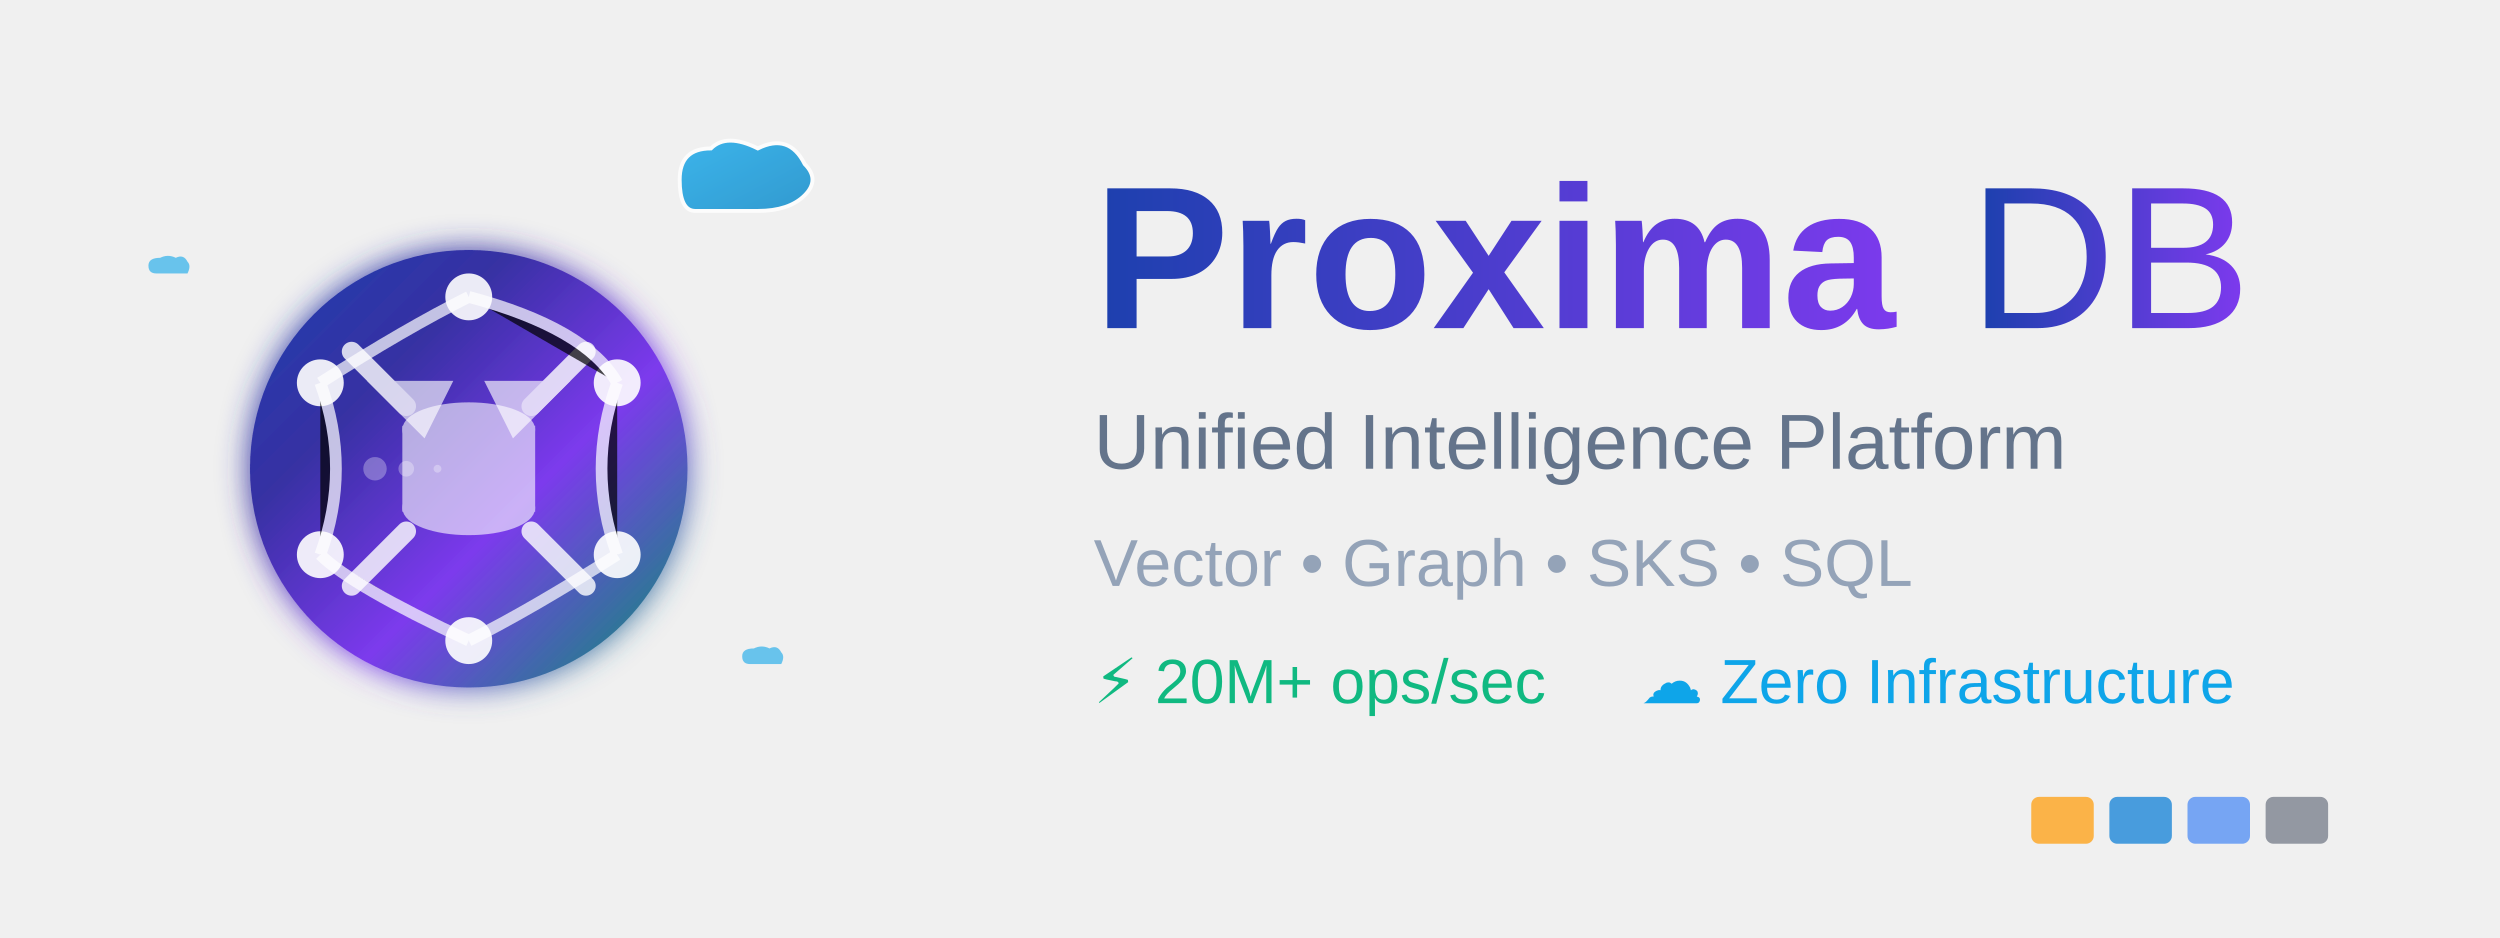
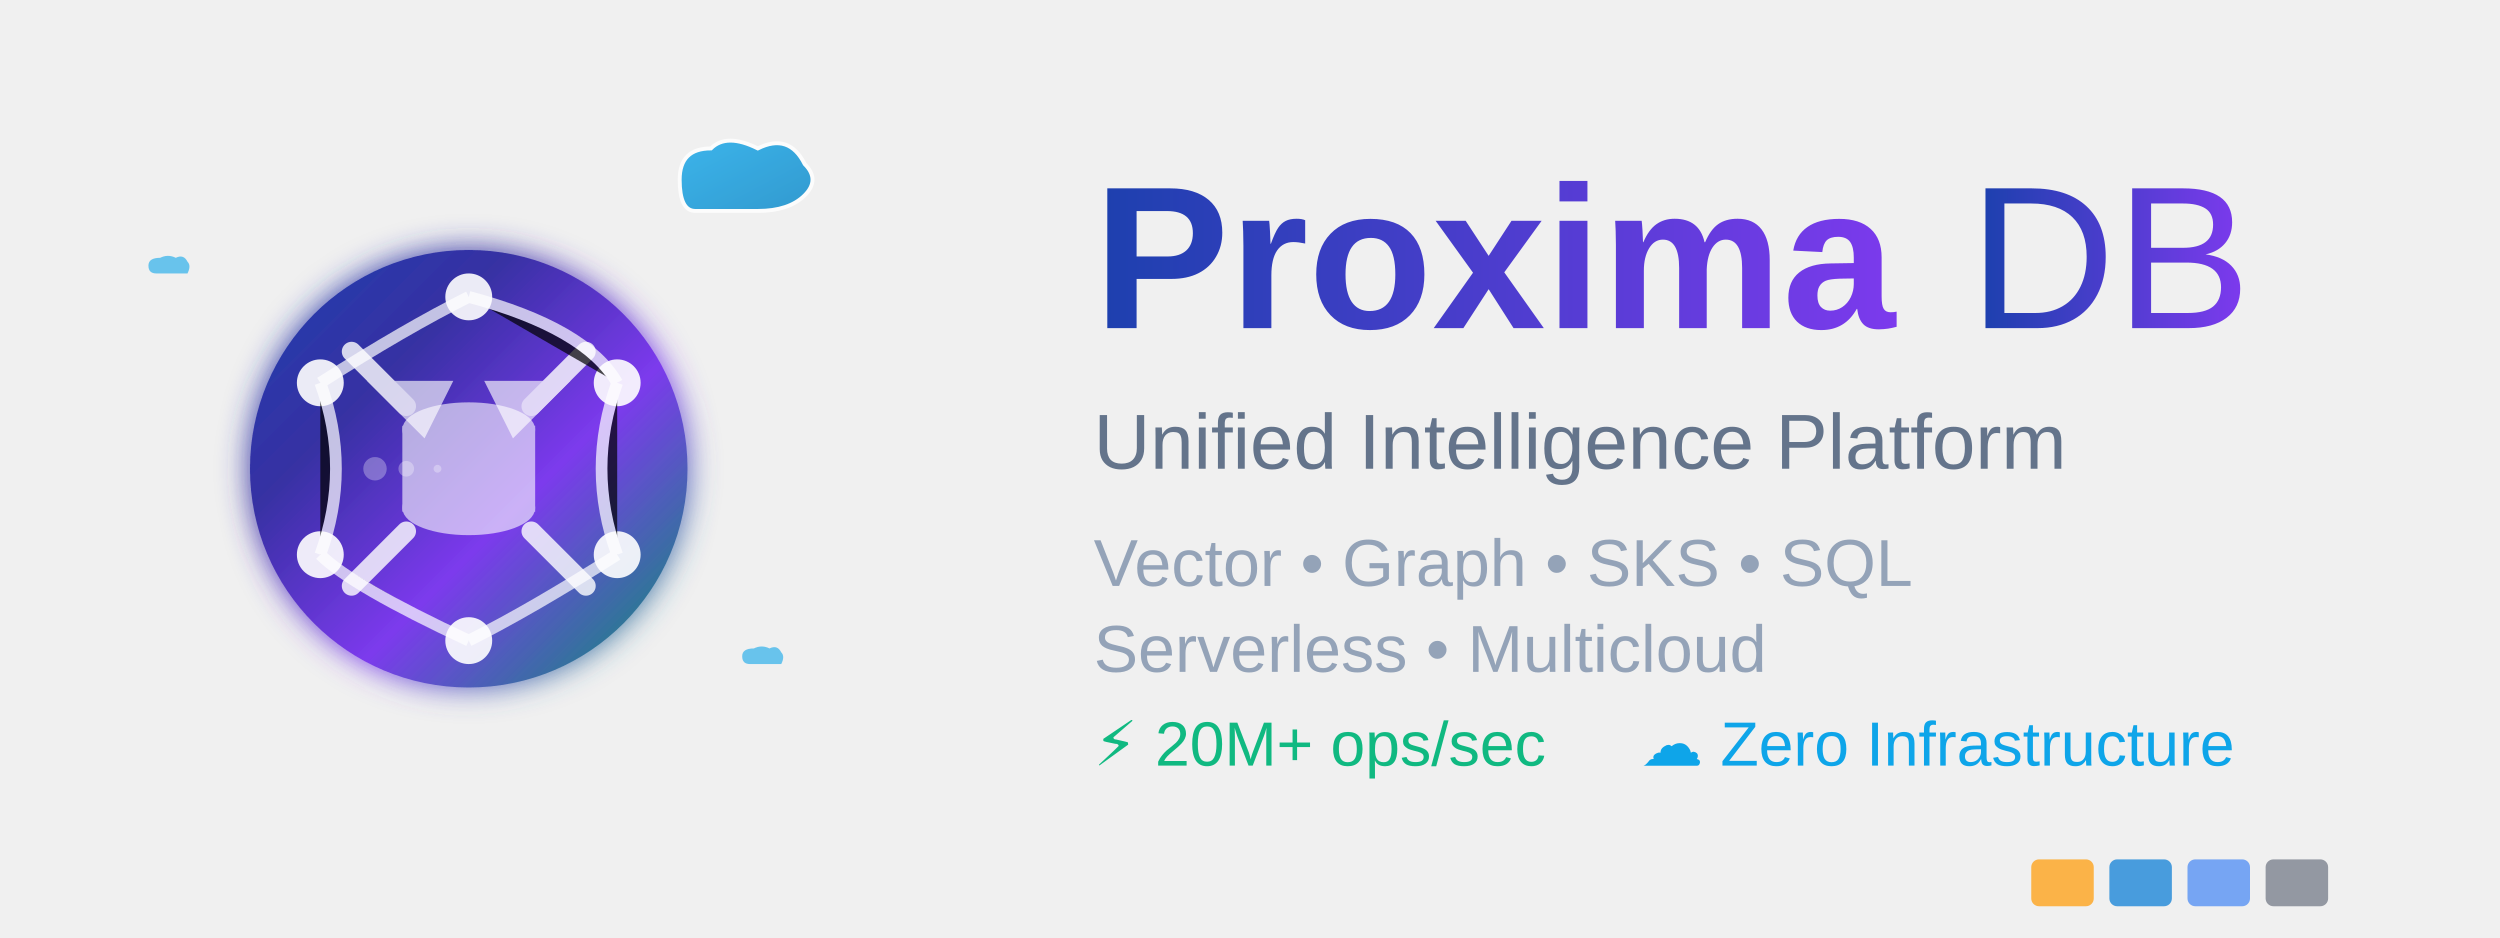
<svg xmlns="http://www.w3.org/2000/svg" width="320" height="120">
  <defs>
    <linearGradient id="logoGradient" x1="0%" y1="0%" x2="100%" y2="100%">
      <stop offset="0%" style="stop-color:#1e40af;stop-opacity:1" />
      <stop offset="30%" style="stop-color:#3730a3;stop-opacity:1" />
      <stop offset="60%" style="stop-color:#7c3aed;stop-opacity:1" />
      <stop offset="100%" style="stop-color:#059669;stop-opacity:1" />
    </linearGradient>
    <linearGradient id="textGradient" x1="0%" y1="0%" x2="100%" y2="0%">
      <stop offset="0%" style="stop-color:#1e40af;stop-opacity:1" />
      <stop offset="100%" style="stop-color:#7c3aed;stop-opacity:1" />
    </linearGradient>
    <linearGradient id="cloudGradient" x1="0%" y1="0%" x2="100%" y2="100%">
      <stop offset="0%" style="stop-color:#0ea5e9;stop-opacity:1" />
      <stop offset="100%" style="stop-color:#0284c7;stop-opacity:1" />
    </linearGradient>
    <filter id="logoGlow">
      <feGaussianBlur stdDeviation="2" result="coloredBlur" />
      <feMerge>
        <feMergeNode in="coloredBlur" />
        <feMergeNode in="SourceGraphic" />
      </feMerge>
    </filter>
  </defs>
  <g transform="translate(60, 60)">
    <circle cx="0" cy="0" r="28" fill="url(#logoGradient)" filter="url(#logoGlow)" />
    <g stroke="white" stroke-width="2.5" opacity="0.8">
      <line x1="-15" y1="-15" x2="-8" y2="-8" stroke-linecap="round" />
      <line x1="8" y1="-8" x2="15" y2="-15" stroke-linecap="round" />
      <line x1="-15" y1="15" x2="-8" y2="8" stroke-linecap="round" />
      <line x1="8" y1="8" x2="15" y2="15" stroke-linecap="round" />
      <polygon points="-6,-6 -10,-10 -4,-10" fill="white" opacity="0.8" />
      <polygon points="6,-6 10,-10 4,-10" fill="white" opacity="0.8" />
    </g>
    <g fill="#ffffff" opacity="0.9">
      <circle cx="0" cy="-22" r="3" />
      <circle cx="19" cy="-11" r="3" />
      <circle cx="19" cy="11" r="3" />
      <circle cx="0" cy="22" r="3" />
      <circle cx="-19" cy="11" r="3" />
      <circle cx="-19" cy="-11" r="3" />
    </g>
    <g stroke="#ffffff" stroke-width="1.5" opacity="0.7">
      <path d="M 0,-22 Q 15,-18 19,-11" />
      <path d="M 19,-11 Q 15,0 19,11" />
      <path d="M 19,11 Q 8,18 0,22" />
      <path d="M 0,22 Q -15,15 -19,11" />
      <path d="M -19,11 Q -15,0 -19,-11" />
      <path d="M -19,-11 Q -8,-18 0,-22" />
    </g>
    <g fill="white" opacity="0.6" stroke="white" stroke-width="1">
      <ellipse cx="0" cy="-5" rx="8" ry="3" />
      <rect x="-8" y="-5" width="16" height="10" />
      <ellipse cx="0" cy="5" rx="8" ry="3" />
    </g>
    <g transform="translate(35, -35)">
      <path d="M -8,-2 Q -8,-6 -4,-6 Q -2,-8 2,-6 Q 6,-8 8,-4 Q 10,-2 8,0 Q 6,2 2,2 L -6,2 Q -8,2 -8,-2 Z" fill="url(#cloudGradient)" opacity="0.8" stroke="white" stroke-width="0.5" />
    </g>
    <g opacity="0.6">
      <g transform="translate(-38, -25) scale(0.5)">
        <path d="M -6,-2 Q -6,-4 -3,-4 Q -1,-5 1,-4 Q 3,-5 4,-3 Q 5,-2 4,0 L -4,0 Q -6,0 -6,-2 Z" fill="#0ea5e9" />
      </g>
      <g transform="translate(38, 25) scale(0.5)">
        <path d="M -6,-2 Q -6,-4 -3,-4 Q -1,-5 1,-4 Q 3,-5 4,-3 Q 5,-2 4,0 L -4,0 Q -6,0 -6,-2 Z" fill="#0ea5e9" />
      </g>
    </g>
    <g fill="white" opacity="0.3">
      <circle cx="-12" cy="0" r="1.5" />
      <circle cx="-8" cy="0" r="1" />
      <circle cx="-4" cy="0" r="0.5" />
    </g>
  </g>
  <text x="140" y="42" font-family="Arial, sans-serif" font-size="26" font-weight="bold" fill="url(#textGradient)">
    Proxima
  </text>
  <text x="252" y="42" font-family="Arial, sans-serif" font-size="26" font-weight="300" fill="url(#textGradient)">
    DB
  </text>
  <text x="140" y="60" font-family="Arial, sans-serif" font-size="10" fill="#64748b" font-weight="500">
    Unified Intelligence Platform
  </text>
  <text x="140" y="75" font-family="Arial, sans-serif" font-size="8.5" fill="#94a3b8">
    Vector • Graph • SKS • SQL
  </text>
-   <g transform="translate(140, 90)">
+   <text x="140" y="86" font-family="Arial, sans-serif" font-size="8.5" fill="#94a3b8">
+     Serverless • Multicloud
+   </text>
+   <g transform="translate(140, 98)">
    <text x="0" y="0" font-family="Arial, sans-serif" font-size="8" fill="#10b981">⚡ 20M+ ops/sec</text>
    <text x="70" y="0" font-family="Arial, sans-serif" font-size="8" fill="#0ea5e9">☁️ Zero Infrastructure</text>
  </g>
-   <g transform="translate(260, 102)" opacity="0.7">
+   <g transform="translate(260, 110)" opacity="0.7">
    <rect x="0" y="0" width="8" height="6" rx="1" fill="#ff9900" />
    <rect x="10" y="0" width="8" height="6" rx="1" fill="#0078d4" />
    <rect x="20" y="0" width="8" height="6" rx="1" fill="#4285f4" />
    <rect x="30" y="0" width="8" height="6" rx="1" fill="#6b7280" />
  </g>
</svg>
